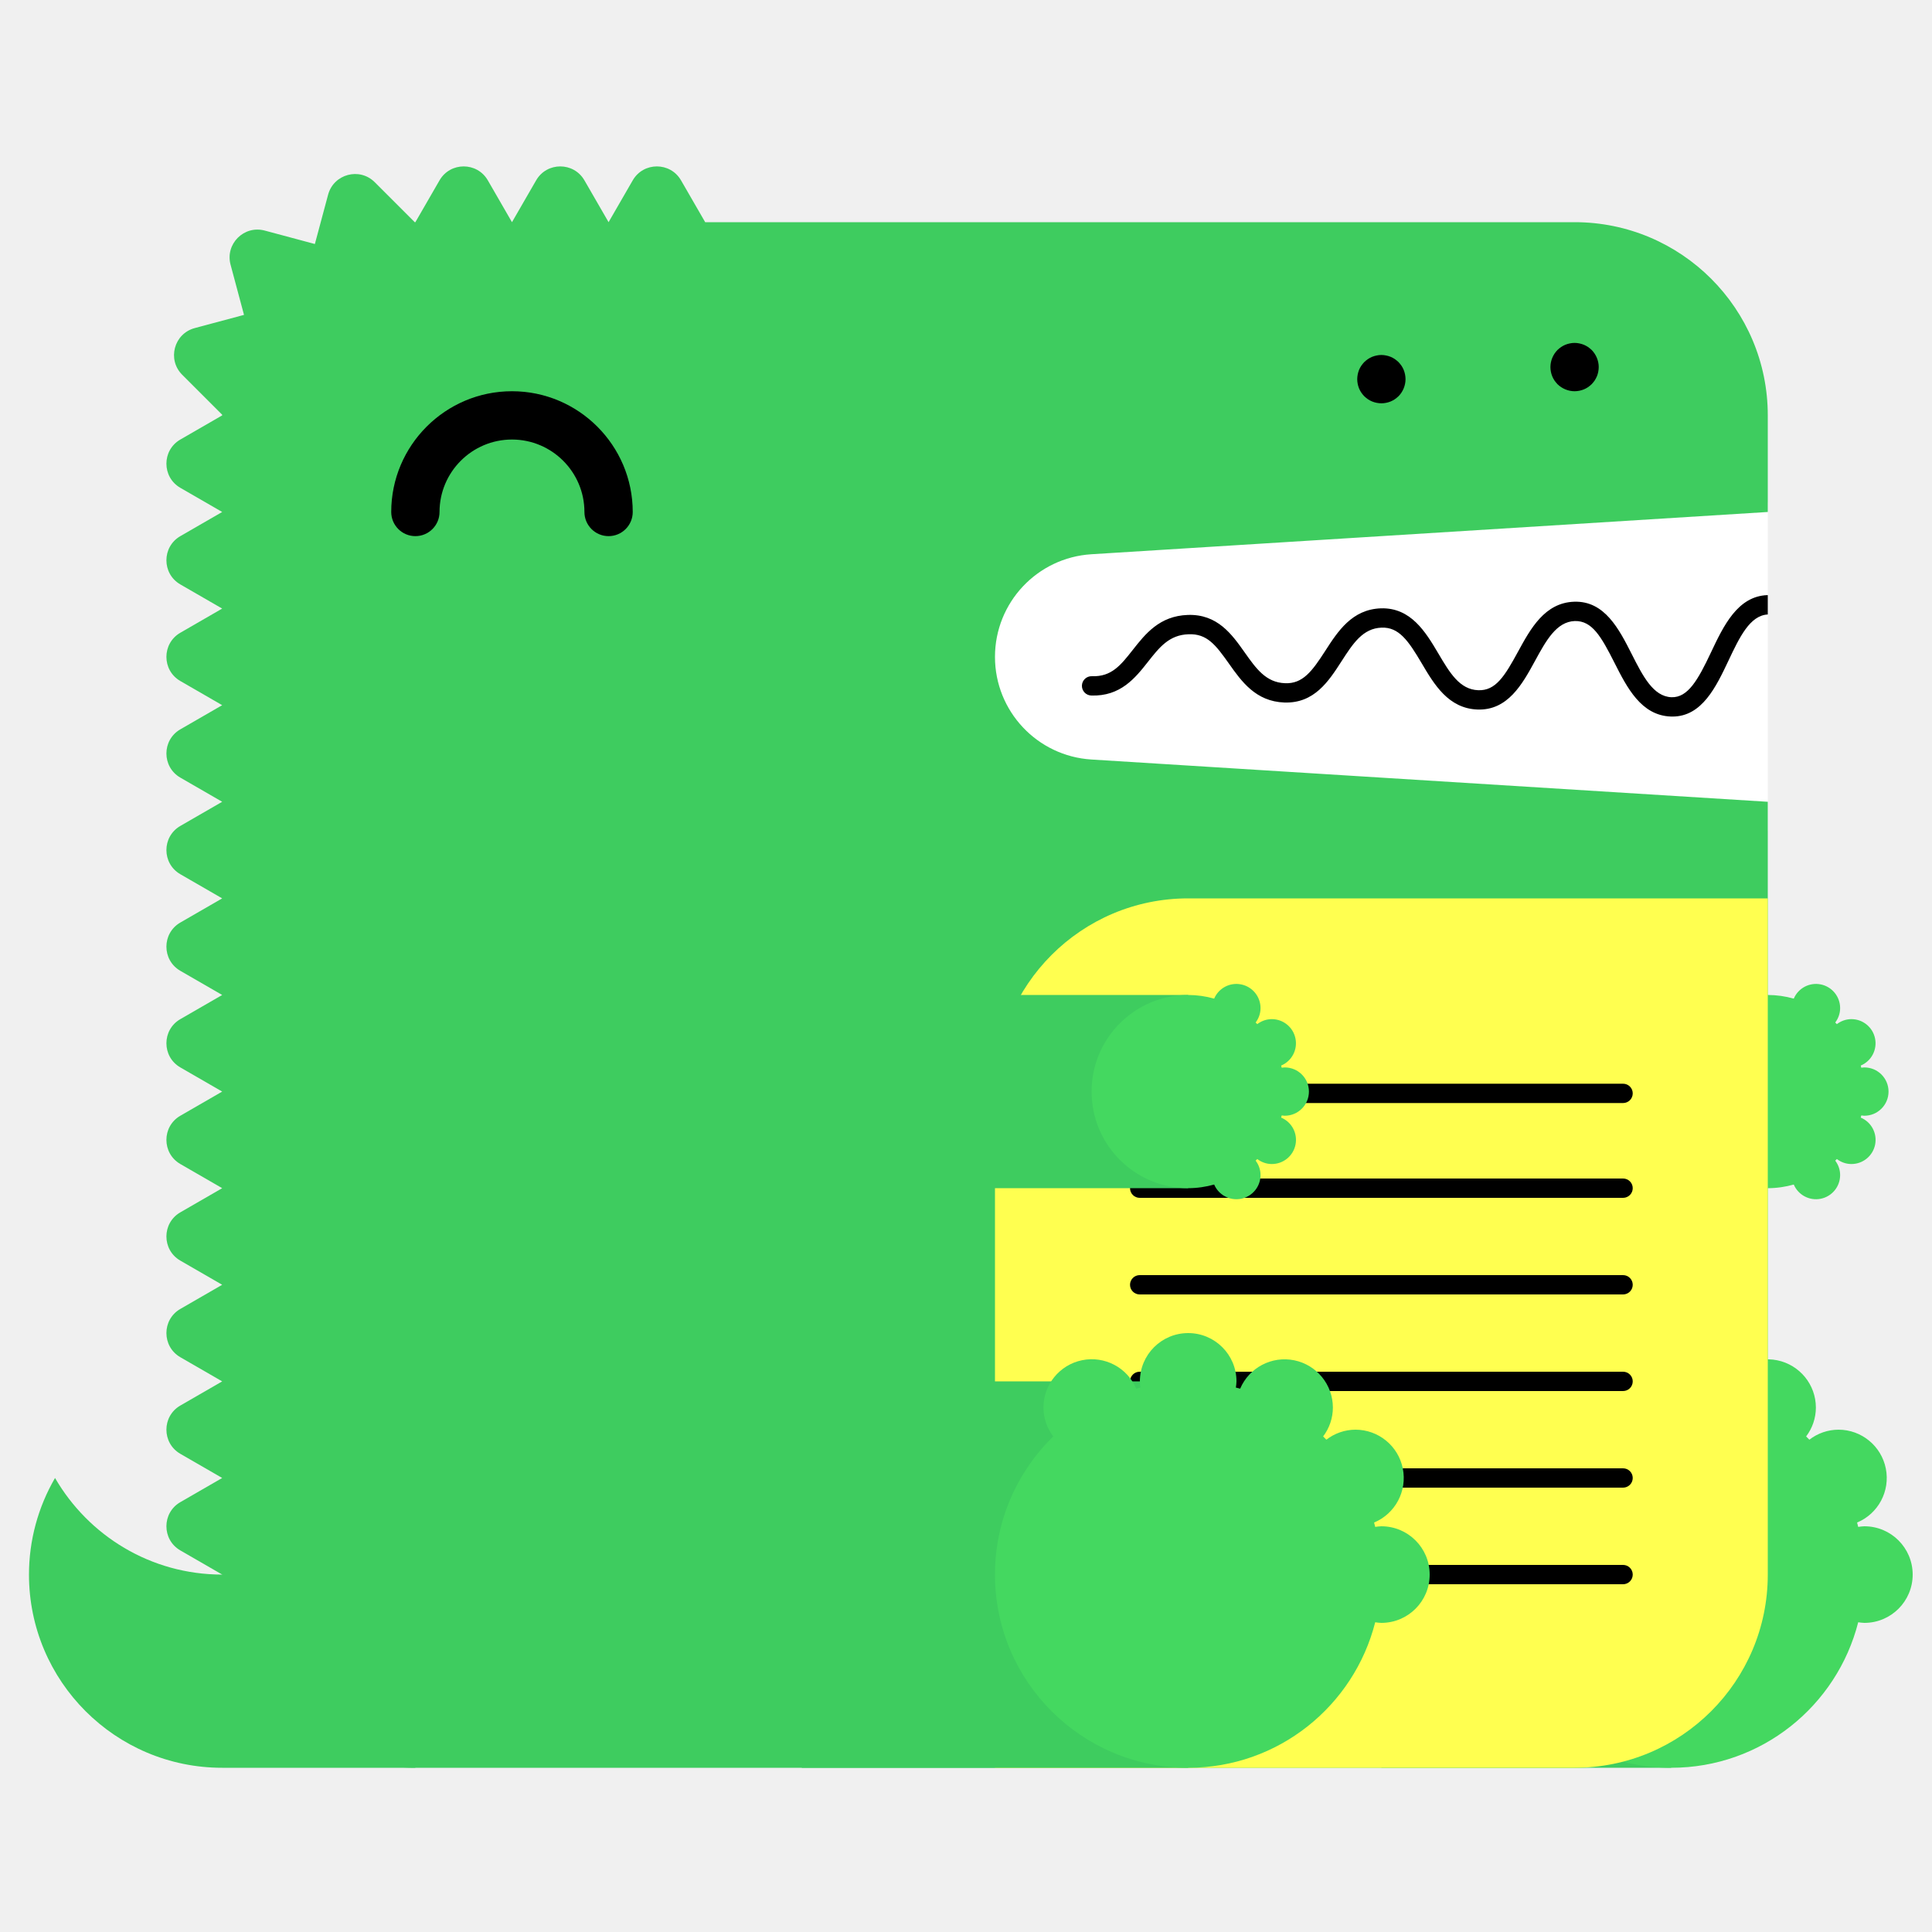
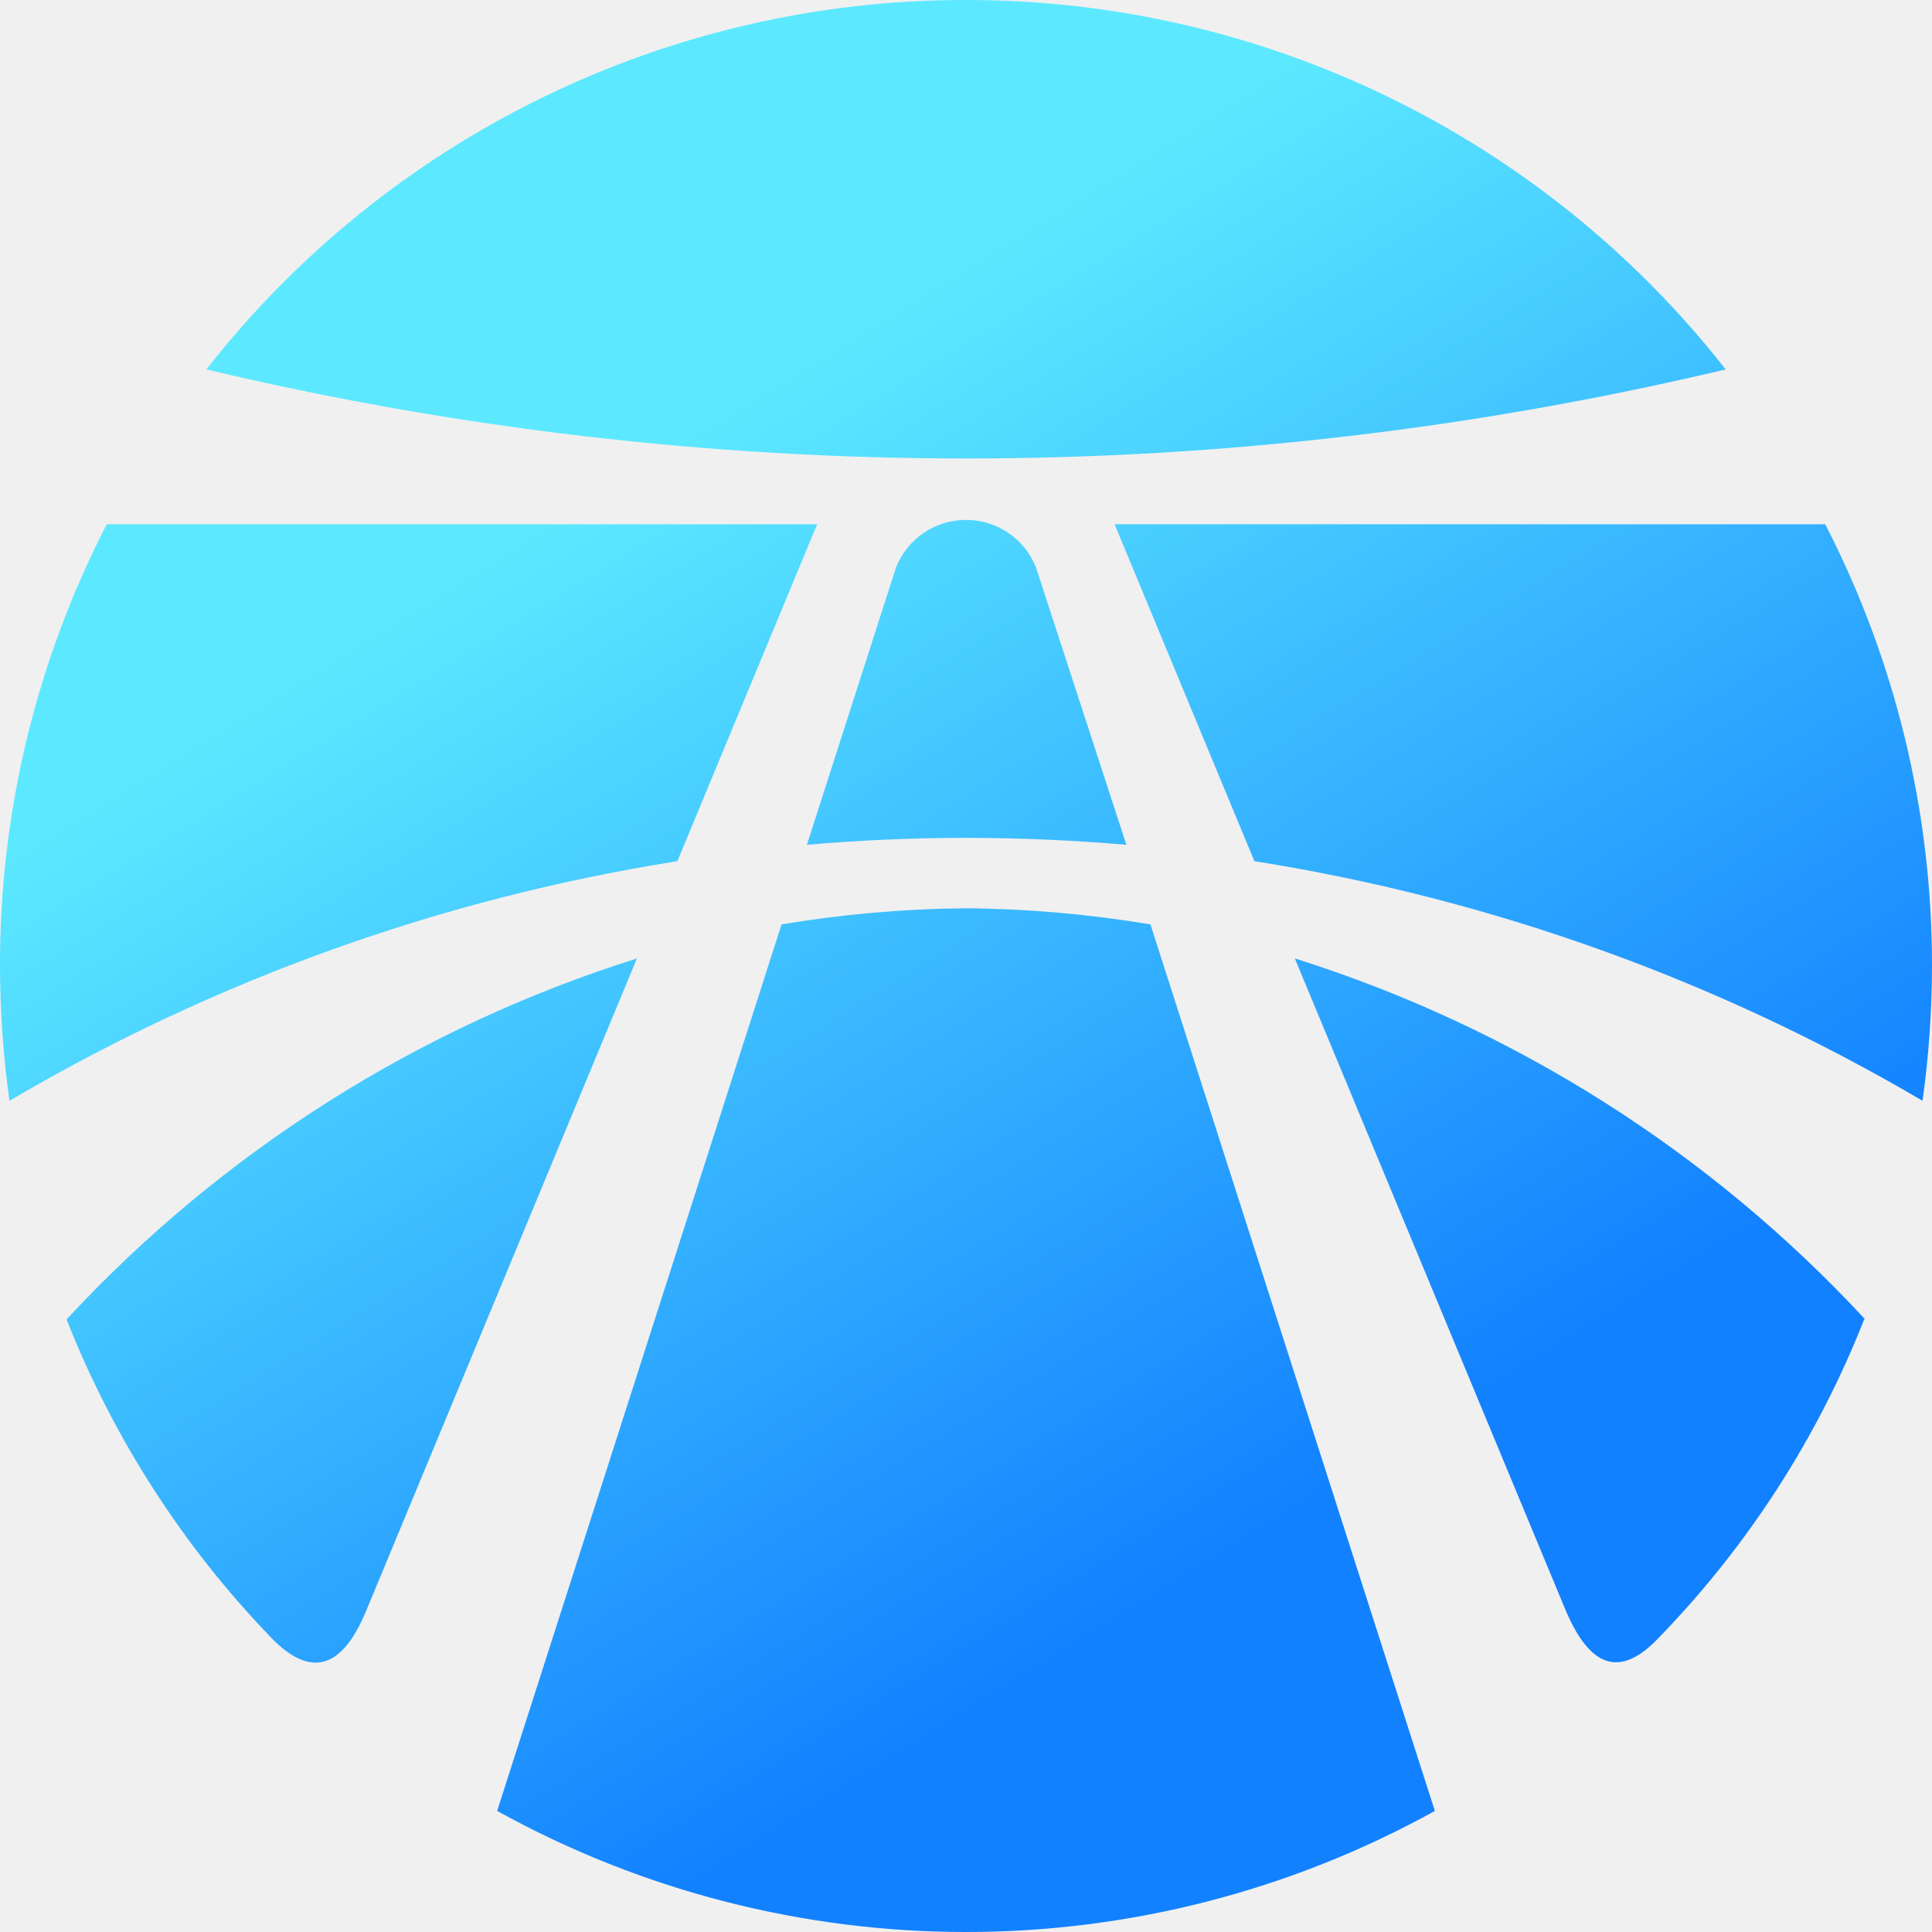
- <svg xmlns="http://www.w3.org/2000/svg" width="200" height="200" viewBox="0 0 200 200">
-   <g fill="none" fill-rule="evenodd">
-     <path fill="#FFF" d="M99 52h84v34H99z" />
-     <path d="M23 163c-7.398 0-13.843-4.027-17.303-10A19.886 19.886 0 0 0 3 163c0 11.046 8.954 20 20 20h20v-20H23z" fill="#3ECC5F" />
-     <path d="M112.98 57.376L183 53V43c0-11.046-8.954-20-20-20H73l-2.5-4.33c-1.112-1.925-3.889-1.925-5 0L63 23l-2.5-4.33c-1.111-1.925-3.889-1.925-5 0L53 23l-2.5-4.33c-1.111-1.925-3.889-1.925-5 0L43 23c-.022 0-.042.003-.065.003l-4.142-4.141c-1.57-1.571-4.252-.853-4.828 1.294l-1.369 5.104-5.192-1.392c-2.148-.575-4.111 1.389-3.535 3.536l1.39 5.193-5.102 1.367c-2.148.576-2.867 3.259-1.296 4.83l4.142 4.142c0 .021-.003.042-.003.064l-4.33 2.5c-1.925 1.111-1.925 3.889 0 5L23 53l-4.33 2.5c-1.925 1.111-1.925 3.889 0 5L23 63l-4.33 2.5c-1.925 1.111-1.925 3.889 0 5L23 73l-4.33 2.5c-1.925 1.111-1.925 3.889 0 5L23 83l-4.33 2.5c-1.925 1.111-1.925 3.889 0 5L23 93l-4.33 2.5c-1.925 1.111-1.925 3.889 0 5L23 103l-4.33 2.5c-1.925 1.111-1.925 3.889 0 5L23 113l-4.33 2.5c-1.925 1.111-1.925 3.889 0 5L23 123l-4.33 2.5c-1.925 1.111-1.925 3.889 0 5L23 133l-4.33 2.5c-1.925 1.111-1.925 3.889 0 5L23 143l-4.33 2.5c-1.925 1.111-1.925 3.889 0 5L23 153l-4.33 2.5c-1.925 1.111-1.925 3.889 0 5L23 163c0 11.046 8.954 20 20 20h120c11.046 0 20-8.954 20-20V83l-70.02-4.376A10.645 10.645 0 0 1 103 68c0-5.621 4.37-10.273 9.98-10.624" fill="#3ECC5F" />
-     <path fill="#3ECC5F" d="M143 183h30v-40h-30z" />
-     <path d="M193 158c-.219 0-.428.037-.639.064-.038-.15-.074-.301-.116-.451A5 5 0 0 0 190.32 148a4.96 4.96 0 0 0-3.016 1.036 26.531 26.531 0 0 0-.335-.336 4.955 4.955 0 0 0 1.011-2.987 5 5 0 0 0-9.599-1.959c-.148-.042-.297-.077-.445-.115.027-.211.064-.42.064-.639a5 5 0 0 0-5-5 5 5 0 0 0-5 5c0 .219.037.428.064.639-.148.038-.297.073-.445.115a4.998 4.998 0 0 0-9.599 1.959c0 1.125.384 2.151 1.011 2.987-3.717 3.632-6.031 8.693-6.031 14.3 0 11.046 8.954 20 20 20 9.339 0 17.16-6.41 19.361-15.064.211.027.42.064.639.064a5 5 0 0 0 5-5 5 5 0 0 0-5-5" fill="#44D860" />
-     <path fill="#3ECC5F" d="M153 123h30v-20h-30z" />
-     <path d="M193 115.5a2.5 2.5 0 1 0 0-5c-.109 0-.214.019-.319.032-.02-.075-.037-.15-.058-.225a2.501 2.501 0 0 0-.963-4.807c-.569 0-1.088.197-1.508.518a6.653 6.653 0 0 0-.168-.168c.314-.417.506-.931.506-1.494a2.5 2.5 0 0 0-4.8-.979A9.987 9.987 0 0 0 183 103c-5.522 0-10 4.478-10 10s4.478 10 10 10c.934 0 1.833-.138 2.69-.377a2.5 2.5 0 0 0 4.8-.979c0-.563-.192-1.077-.506-1.494.057-.055.113-.111.168-.168.42.321.939.518 1.508.518a2.5 2.5 0 0 0 .963-4.807c.021-.074.038-.15.058-.225.105.013.21.032.319.032" fill="#44D860" />
-     <path d="M63 55.5a2.5 2.5 0 0 1-2.5-2.5c0-4.136-3.364-7.5-7.5-7.5s-7.5 3.364-7.5 7.5a2.5 2.5 0 1 1-5 0c0-6.893 5.607-12.5 12.5-12.5S65.5 46.107 65.5 53a2.5 2.5 0 0 1-2.5 2.5" fill="#000" />
-     <path d="M103 183h60c11.046 0 20-8.954 20-20V93h-60c-11.046 0-20 8.954-20 20v70z" fill="#FFFF50" />
-     <path d="M168.02 124h-50.04a1 1 0 1 1 0-2h50.04a1 1 0 1 1 0 2m0 20h-50.04a1 1 0 1 1 0-2h50.04a1 1 0 1 1 0 2m0 20h-50.04a1 1 0 1 1 0-2h50.04a1 1 0 1 1 0 2m0-49.814h-50.04a1 1 0 1 1 0-2h50.04a1 1 0 1 1 0 2m0 19.814h-50.04a1 1 0 1 1 0-2h50.04a1 1 0 1 1 0 2m0 20h-50.04a1 1 0 1 1 0-2h50.04a1 1 0 1 1 0 2M183 61.611c-.012 0-.022-.006-.034-.005-3.09.105-4.552 3.196-5.842 5.923-1.346 2.85-2.387 4.703-4.093 4.647-1.889-.068-2.969-2.202-4.113-4.46-1.314-2.594-2.814-5.536-5.963-5.426-3.046.104-4.513 2.794-5.807 5.167-1.377 2.528-2.314 4.065-4.121 3.994-1.927-.07-2.951-1.805-4.136-3.813-1.321-2.236-2.848-4.75-5.936-4.664-2.994.103-4.465 2.385-5.763 4.4-1.373 2.13-2.335 3.428-4.165 3.351-1.973-.07-2.992-1.51-4.171-3.177-1.324-1.873-2.816-3.993-5.895-3.89-2.928.1-4.399 1.97-5.696 3.618-1.232 1.564-2.194 2.802-4.229 2.724a1 1 0 0 0-.072 2c3.017.101 4.545-1.8 5.872-3.487 1.177-1.496 2.193-2.787 4.193-2.855 1.926-.082 2.829 1.115 4.195 3.045 1.297 1.834 2.769 3.914 5.731 4.021 3.103.104 4.596-2.215 5.918-4.267 1.182-1.834 2.202-3.417 4.15-3.484 1.793-.067 2.769 1.35 4.145 3.681 1.297 2.197 2.766 4.686 5.787 4.796 3.125.108 4.634-2.62 5.949-5.035 1.139-2.088 2.214-4.06 4.119-4.126 1.793-.042 2.728 1.595 4.111 4.33 1.292 2.553 2.757 5.445 5.825 5.556l.169.003c3.064 0 4.518-3.075 5.805-5.794 1.139-2.41 2.217-4.68 4.067-4.773v-2z" fill="#000" />
-     <path fill="#3ECC5F" d="M83 183h40v-40H83z" />
-     <path d="M143 158c-.219 0-.428.037-.639.064-.038-.15-.074-.301-.116-.451A5 5 0 0 0 140.32 148a4.96 4.96 0 0 0-3.016 1.036 26.531 26.531 0 0 0-.335-.336 4.955 4.955 0 0 0 1.011-2.987 5 5 0 0 0-9.599-1.959c-.148-.042-.297-.077-.445-.115.027-.211.064-.42.064-.639a5 5 0 0 0-5-5 5 5 0 0 0-5 5c0 .219.037.428.064.639-.148.038-.297.073-.445.115a4.998 4.998 0 0 0-9.599 1.959c0 1.125.384 2.151 1.011 2.987-3.717 3.632-6.031 8.693-6.031 14.3 0 11.046 8.954 20 20 20 9.339 0 17.16-6.41 19.361-15.064.211.027.42.064.639.064a5 5 0 0 0 5-5 5 5 0 0 0-5-5" fill="#44D860" />
-     <path fill="#3ECC5F" d="M83 123h40v-20H83z" />
-     <path d="M133 115.5a2.5 2.5 0 1 0 0-5c-.109 0-.214.019-.319.032-.02-.075-.037-.15-.058-.225a2.501 2.501 0 0 0-.963-4.807c-.569 0-1.088.197-1.508.518a6.653 6.653 0 0 0-.168-.168c.314-.417.506-.931.506-1.494a2.5 2.5 0 0 0-4.8-.979A9.987 9.987 0 0 0 123 103c-5.522 0-10 4.478-10 10s4.478 10 10 10c.934 0 1.833-.138 2.69-.377a2.5 2.5 0 0 0 4.8-.979c0-.563-.192-1.077-.506-1.494.057-.055.113-.111.168-.168.42.321.939.518 1.508.518a2.5 2.5 0 0 0 .963-4.807c.021-.074.038-.15.058-.225.105.013.21.032.319.032" fill="#44D860" />
-     <path d="M143 41.75c-.16 0-.33-.02-.49-.05a2.52 2.52 0 0 1-.47-.14c-.15-.06-.29-.14-.431-.23-.13-.09-.259-.2-.38-.31-.109-.12-.219-.24-.309-.38s-.17-.28-.231-.43a2.619 2.619 0 0 1-.189-.96c0-.16.02-.33.05-.49.03-.16.08-.31.139-.47.061-.15.141-.29.231-.43.09-.13.2-.26.309-.38.121-.11.25-.22.38-.31.141-.09.281-.17.431-.23.149-.06.31-.11.47-.14.32-.07.65-.07.98 0 .159.03.32.08.47.14.149.06.29.14.43.23.13.09.259.2.38.31.11.12.22.25.31.38.09.14.17.28.23.43.06.16.11.31.14.47.029.16.05.33.05.49 0 .66-.271 1.31-.73 1.77-.121.11-.25.22-.38.31-.14.09-.281.17-.43.23a2.565 2.565 0 0 1-.96.19m20-1.25c-.66 0-1.3-.27-1.771-.73a3.802 3.802 0 0 1-.309-.38c-.09-.14-.17-.28-.231-.43a2.619 2.619 0 0 1-.189-.96c0-.66.27-1.3.729-1.77.121-.11.25-.22.38-.31.141-.09.281-.17.431-.23.149-.06.31-.11.47-.14.32-.07.66-.07.98 0 .159.03.32.08.47.14.149.06.29.14.43.23.13.09.259.2.38.31.459.47.73 1.11.73 1.77 0 .16-.021.33-.05.49-.03.16-.08.32-.14.47-.07.15-.14.29-.23.43-.09.13-.2.26-.31.38-.121.11-.25.22-.38.31-.14.09-.281.17-.43.23a2.565 2.565 0 0 1-.96.19" fill="#000" />
+ <svg xmlns="http://www.w3.org/2000/svg" viewBox="0 0 75.47 75.47">
+   <defs>
+     <style>.cls-1{fill-rule:evenodd;fill:url(#linear-gradient);}</style>
+     <linearGradient id="linear-gradient" x1="50.88" y1="59.05" x2="25.3" y2="17.8" gradientUnits="userSpaceOnUse">
+       <stop offset="0" stop-color="#1281ff" />
+       <stop offset="1" stop-color="#5ce9ff" />
+     </linearGradient>
+   </defs>
+   <g id="图层_2" data-name="图层 2">
+     <g id="图层_1-2" data-name="图层 1">
+       <path class="cls-1" d="M71.3,20.48a37.62,37.62,0,0,1,4.17,17.25A38.41,38.41,0,0,1,75.1,43,74.39,74.39,0,0,0,49,33.64L43.54,20.48ZM31.52,33q3.11-.27,6.21-.27T44,33L40.47,22.17a2.94,2.94,0,0,0-5.47,0L31.52,33ZM4.17,20.48H31.92L26.46,33.64A74.32,74.32,0,0,0,.37,43,38.41,38.41,0,0,1,0,37.73,37.49,37.49,0,0,1,4.17,20.48ZM72.86,51.54a51.4,51.4,0,0,0-22.28-14.1L61.17,62.93c1,2.33,2.2,2.58,3.67,1a37.62,37.62,0,0,0,8-12.44Zm-70.26,0a37.94,37.94,0,0,0,8,12.44c1.48,1.53,2.72,1.28,3.68-1L24.88,37.44A51.4,51.4,0,0,0,2.6,51.54Zm53.45,19.2L44.94,36.11a46,46,0,0,0-7.21-.63,46,46,0,0,0-7.2.63L19.42,70.74a37.82,37.82,0,0,0,36.63,0ZM37.73,0A37.65,37.65,0,0,1,67.41,14.43a128.43,128.43,0,0,1-29.68,3.48A128.41,128.41,0,0,1,8.06,14.43,37.63,37.63,0,0,1,37.73,0Z" />
+     </g>
  </g>
</svg>
